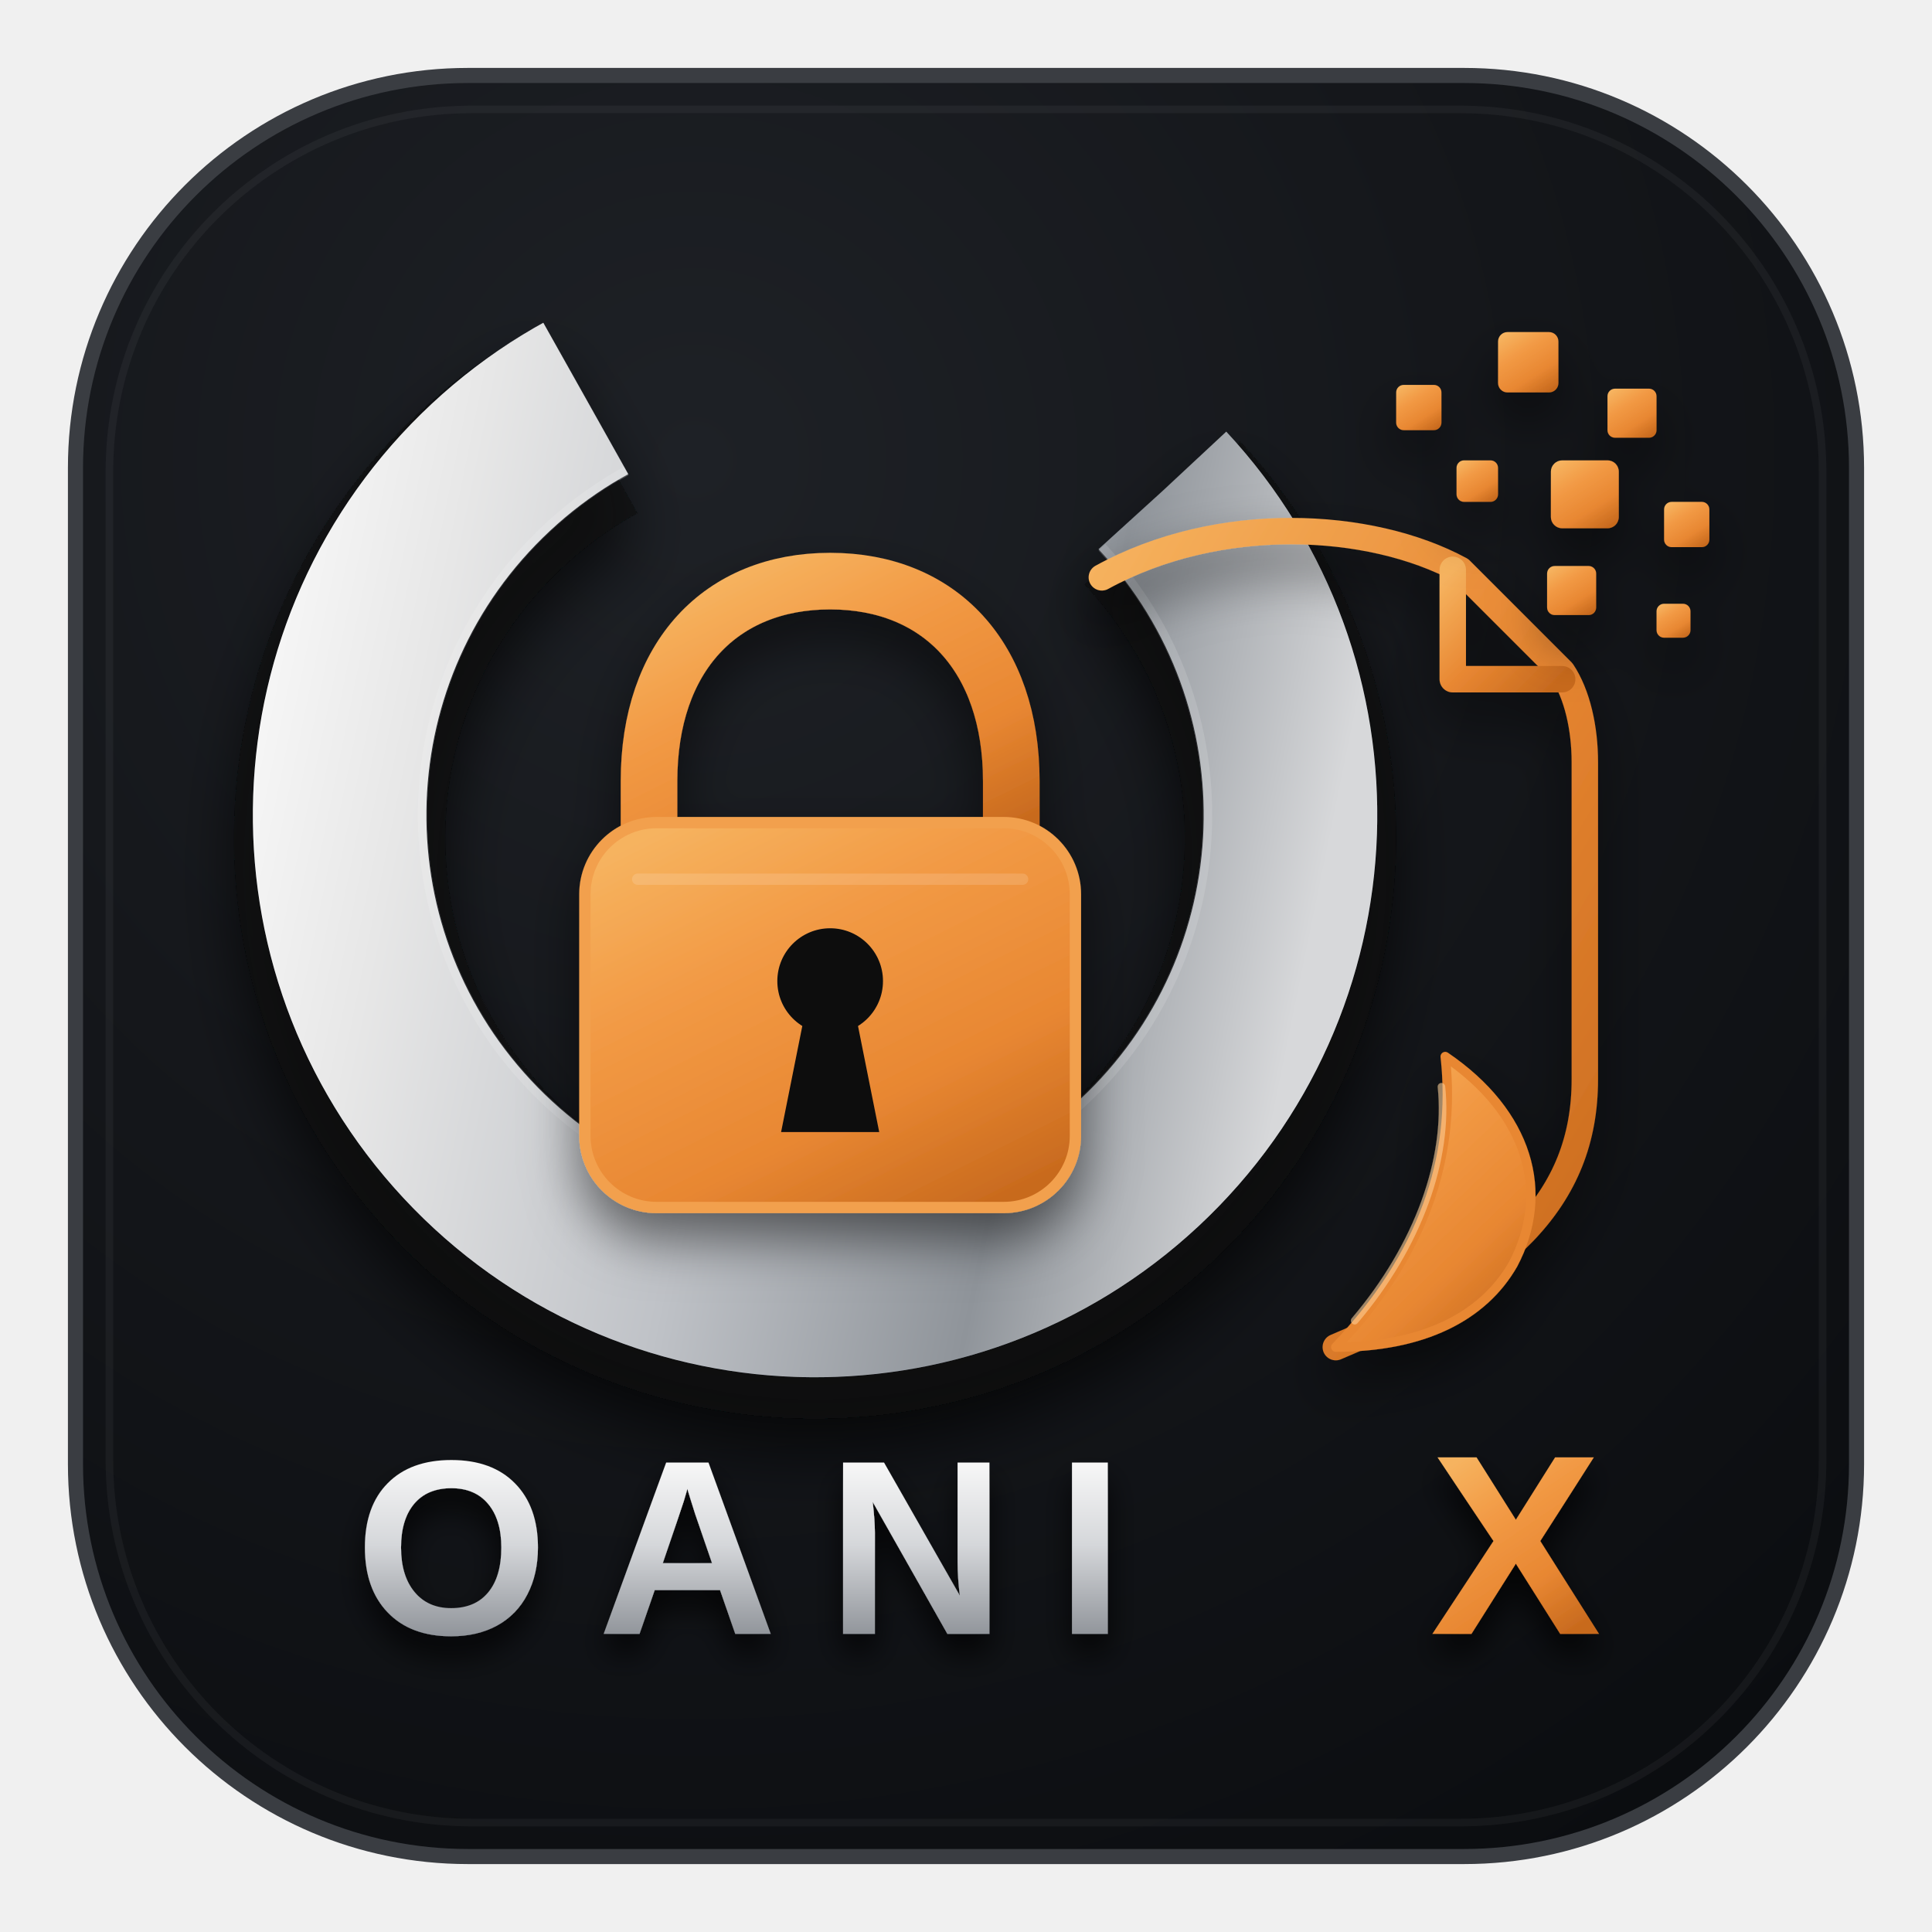
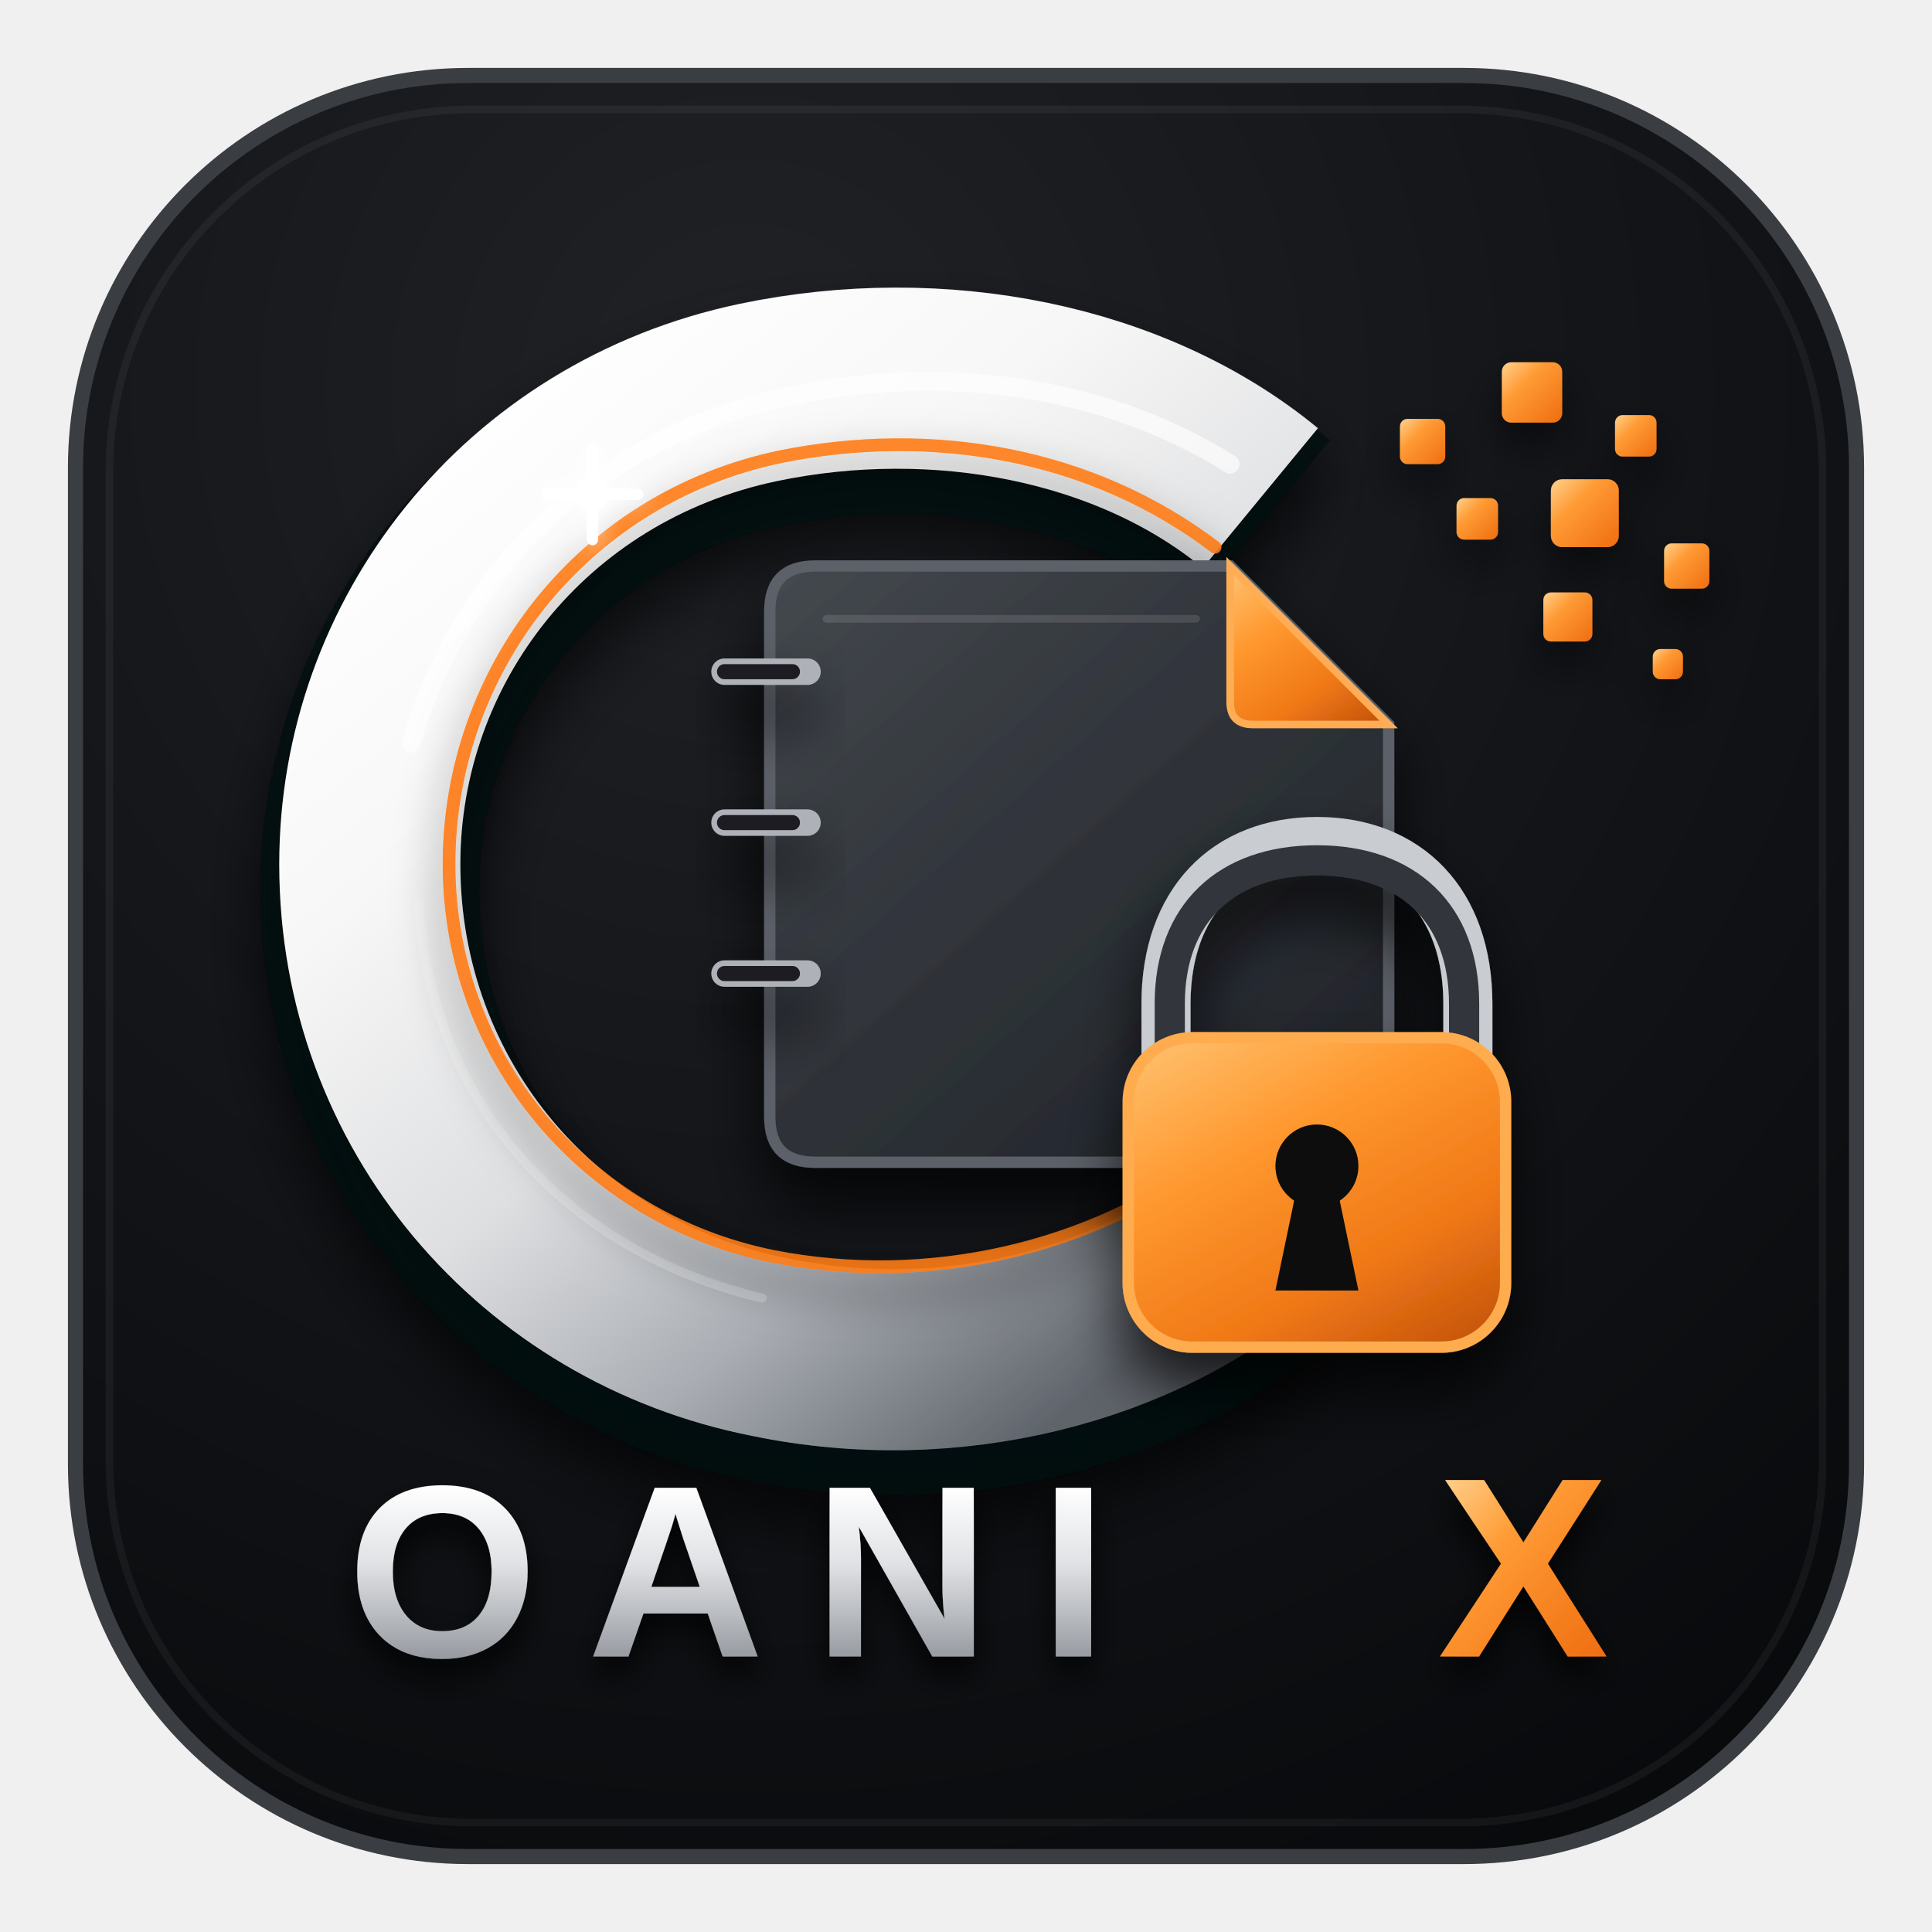
<svg xmlns="http://www.w3.org/2000/svg" viewBox="0 0 512 512" role="img" aria-labelledby="title desc">
  <defs>
-     <radialGradient id="bg" cx="35%" cy="22%" r="92%">
-       <stop offset="0" stop-color="#1e2126" />
-       <stop offset="0.46" stop-color="#15171b" />
-       <stop offset="1" stop-color="#0b0d10" />
+     <radialGradient id="bg" cx="38%" cy="18%" r="96%">
+       <stop offset="0" stop-color="#202226" />
+       <stop offset="0.45" stop-color="#14161a" />
+       <stop offset="1" stop-color="#08090b" />
    </radialGradient>
-     <linearGradient id="silver" x1="0" y1="0" x2="0.72" y2="1">
+     <linearGradient id="silver" x1="0.12" y1="0" x2="0.86" y2="1">
      <stop offset="0" stop-color="#ffffff" />
-       <stop offset="0.22" stop-color="#e7e7e7" />
-       <stop offset="0.52" stop-color="#bfc2c7" />
-       <stop offset="0.78" stop-color="#8f949a" />
-       <stop offset="1" stop-color="#d7d8da" />
+       <stop offset="0.28" stop-color="#f7f7f7" />
+       <stop offset="0.56" stop-color="#dedfe1" />
+       <stop offset="0.78" stop-color="#a9adb3" />
+       <stop offset="1" stop-color="#5f646b" />
    </linearGradient>
    <linearGradient id="silverText" x1="0" y1="0" x2="0" y2="1">
-       <stop offset="0" stop-color="#f8f8f8" />
-       <stop offset="0.48" stop-color="#d5d7da" />
-       <stop offset="1" stop-color="#90949a" />
+       <stop offset="0" stop-color="#ffffff" />
+       <stop offset="0.46" stop-color="#dfe1e4" />
+       <stop offset="1" stop-color="#969aa0" />
    </linearGradient>
-     <linearGradient id="orange" x1="0.18" y1="0" x2="0.82" y2="1">
-       <stop offset="0" stop-color="#f6b35f" />
-       <stop offset="0.32" stop-color="#f29a45" />
-       <stop offset="0.7" stop-color="#e88732" />
-       <stop offset="1" stop-color="#c86a1e" />
+     <linearGradient id="page" x1="0" y1="0" x2="0.92" y2="1">
+       <stop offset="0" stop-color="#45494f" />
+       <stop offset="0.42" stop-color="#32363c" />
+       <stop offset="1" stop-color="#202328" />
    </linearGradient>
-     <linearGradient id="orangeEdge" x1="0" y1="0" x2="1" y2="1">
-       <stop offset="0" stop-color="#f6b35f" />
-       <stop offset="0.52" stop-color="#e88732" />
-       <stop offset="1" stop-color="#c86a1e" />
+     <linearGradient id="orange" x1="0.16" y1="0" x2="0.84" y2="1">
+       <stop offset="0" stop-color="#ffbb65" />
+       <stop offset="0.32" stop-color="#ff982f" />
+       <stop offset="0.72" stop-color="#f07816" />
+       <stop offset="1" stop-color="#c9580d" />
    </linearGradient>
-     <filter id="softShadow" x="-35%" y="-35%" width="170%" height="180%">
-       <feDropShadow dx="0" dy="10" stdDeviation="8" flood-color="#000000" flood-opacity="0.72" />
+     <linearGradient id="orangeBright" x1="0" y1="0" x2="1" y2="1">
+       <stop offset="0" stop-color="#ffd18d" />
+       <stop offset="0.36" stop-color="#ff9b35" />
+       <stop offset="1" stop-color="#ef6d10" />
+     </linearGradient>
+     <filter id="softShadow" x="-35%" y="-35%" width="180%" height="190%">
+       <feDropShadow dx="0" dy="10" stdDeviation="8" flood-color="#000000" flood-opacity="0.76" />
    </filter>
-     <filter id="orangeGlow" x="-45%" y="-45%" width="190%" height="190%">
-       <feDropShadow dx="0" dy="0" stdDeviation="3.2" flood-color="#e88732" flood-opacity="0.25" />
-       <feDropShadow dx="0" dy="7" stdDeviation="7" flood-color="#000000" flood-opacity="0.52" />
+     <filter id="orangeGlow" x="-50%" y="-50%" width="200%" height="200%">
+       <feDropShadow dx="0" dy="0" stdDeviation="3.3" flood-color="#ff7f1d" flood-opacity="0.42" />
+       <feDropShadow dx="0" dy="6" stdDeviation="6" flood-color="#000000" flood-opacity="0.58" />
+     </filter>
+     <filter id="whiteGlow" x="-80%" y="-80%" width="260%" height="260%">
+       <feGaussianBlur stdDeviation="3.2" result="blur" />
+       <feMerge>
+         <feMergeNode in="blur" />
+         <feMergeNode in="SourceGraphic" />
+       </feMerge>
    </filter>
    <filter id="wordShadow" x="-20%" y="-40%" width="140%" height="190%">
-       <feDropShadow dx="0" dy="5" stdDeviation="4" flood-color="#000000" flood-opacity="0.76" />
+       <feDropShadow dx="0" dy="5" stdDeviation="4" flood-color="#000000" flood-opacity="0.8" />
    </filter>
  </defs>
  <rect x="20" y="20" width="472" height="472" rx="104" fill="url(#bg)" stroke="#3a3d42" stroke-width="4" />
-   <rect x="29" y="29" width="454" height="454" rx="96" fill="none" stroke="#ffffff" stroke-opacity="0.045" stroke-width="2" />
+   <rect x="29" y="29" width="454" height="454" rx="96" fill="none" stroke="#ffffff" stroke-opacity="0.05" stroke-width="2" />
  <g filter="url(#softShadow)">
-     <circle cx="216" cy="222" r="126" fill="none" stroke="#07090b" stroke-width="56" stroke-linecap="butt" stroke-dasharray="625 167" transform="rotate(-43 216 222)" opacity="0.68" />
-     <circle cx="216" cy="216" r="126" fill="none" stroke="url(#silver)" stroke-width="46" stroke-linecap="butt" stroke-dasharray="625 167" transform="rotate(-43 216 216)" />
-     <circle cx="216" cy="216" r="104" fill="none" stroke="#ffffff" stroke-opacity="0.13" stroke-width="2.5" stroke-dasharray="516 138" transform="rotate(-43 216 216)" />
+     <path d="M334 132          C300 104 249 94 201 104          C139 117 98 170 98 229          C98 293 143 345 204 357          C252 367 302 354 334 326" fill="none" stroke="#060708" stroke-width="58" stroke-linecap="butt" stroke-linejoin="round" opacity="0.72" transform="translate(0 7)" />
+     <path d="M334 132          C300 104 249 94 201 104          C139 117 98 170 98 229          C98 293 143 345 204 357          C252 367 302 354 334 326" fill="none" stroke="url(#silver)" stroke-width="48" stroke-linecap="butt" stroke-linejoin="round" />
+     <path d="M326 123          C291 101 246 96 205 106          C155 118 121 154 109 197" fill="none" stroke="#ffffff" stroke-width="5" stroke-linecap="round" stroke-opacity="0.64" />
+     <path d="M111 239 C114 293 151 332 202 344" fill="none" stroke="#ffffff" stroke-width="2.4" stroke-linecap="round" stroke-opacity="0.24" />
  </g>
-   <g filter="url(#orangeGlow)">
-     <path d="M292 153          C323 136 363 138 387 151          L414 178          C418 184 420 193 420 202          V286          C420 318 399 338 354 357" fill="none" stroke="url(#orangeEdge)" stroke-width="7" stroke-linecap="round" stroke-linejoin="round" />
-     <path d="M385 151 V180 H414" fill="none" stroke="url(#orangeEdge)" stroke-width="7" stroke-linecap="round" stroke-linejoin="round" />
-     <path d="M354 357          C377 333 386 307 383 280          C405 295 411 316 401 335          C393 349 377 357 354 357Z" fill="url(#orange)" stroke="#e88732" stroke-width="2.5" stroke-linejoin="round" />
-     <path d="M359 350 C376 330 384 307 382 288" fill="none" stroke="#ffd29c" stroke-opacity="0.56" stroke-width="2" stroke-linecap="round" />
+   <path d="M322 145        C289 120 247 113 207 121        C154 132 119 178 119 229        C119 280 155 323 205 333        C246 341 289 331 321 307" fill="none" stroke="#ff7d17" stroke-width="3.4" stroke-linecap="round" stroke-opacity="0.9" filter="url(#orangeGlow)" />
+   <g filter="url(#whiteGlow)">
+     <path d="M157 119 L157 143" stroke="#ffffff" stroke-width="3" stroke-linecap="round" />
+     <path d="M145 131 L169 131" stroke="#ffffff" stroke-width="3" stroke-linecap="round" />
+     <circle cx="157" cy="131" r="4.3" fill="#ffffff" />
  </g>
-   <g filter="url(#orangeGlow)">
-     <path d="M172 228 V207          C172 174 191 154 220 154          C249 154 268 174 268 207          V228" fill="none" stroke="url(#orange)" stroke-width="15" stroke-linecap="round" />
-     <rect x="155" y="218" width="130" height="102" rx="19" fill="url(#orange)" stroke="#f2a04d" stroke-width="3" />
-     <path d="M169 233 H271" stroke="#ffffff" stroke-opacity="0.14" stroke-width="3" stroke-linecap="round" />
-     <circle cx="220" cy="260" r="14" fill="#0b0d10" />
-     <path d="M213 270 H227 L233 300 H207Z" fill="#0b0d10" />
+   <g filter="url(#softShadow)">
+     <path d="M204 162          Q204 150 216 150          H326          L368 192          V294          Q368 308 354 308          H216          Q204 308 204 296Z" fill="url(#page)" stroke="#5b6067" stroke-width="3" />
+     <path d="M326 150 V186 Q326 192 332 192 H368Z" fill="url(#orange)" stroke="#ffad54" stroke-width="2" />
+     <path d="M219 164 H317" stroke="#ffffff" stroke-opacity="0.12" stroke-width="2" stroke-linecap="round" />
  </g>
-   <g fill="none" stroke="url(#orangeEdge)" stroke-width="8" stroke-linecap="round" filter="url(#softShadow)" opacity="0.94">
-     <path d="M304 199 H373" />
-     <path d="M304 231 H373" />
-     <path d="M304 263 H373" />
-     <path d="M304 295 H350" />
+   <g filter="url(#softShadow)">
+     <path d="M192 178 H214" stroke="#aeb2b8" stroke-width="7" stroke-linecap="round" />
+     <path d="M192 218 H214" stroke="#aeb2b8" stroke-width="7" stroke-linecap="round" />
+     <path d="M192 258 H214" stroke="#aeb2b8" stroke-width="7" stroke-linecap="round" />
+     <path d="M192 178 H210" stroke="#1a1c20" stroke-width="4" stroke-linecap="round" />
+     <path d="M192 218 H210" stroke="#1a1c20" stroke-width="4" stroke-linecap="round" />
+     <path d="M192 258 H210" stroke="#1a1c20" stroke-width="4" stroke-linecap="round" />
  </g>
-   <g fill="url(#orange)" filter="url(#orangeGlow)">
-     <rect x="370" y="102" width="12" height="12" rx="2" />
-     <rect x="397" y="88" width="16" height="16" rx="2.5" />
-     <rect x="426" y="103" width="13" height="13" rx="2" />
-     <rect x="386" y="122" width="11" height="11" rx="2" />
-     <rect x="411" y="122" width="18" height="18" rx="3" />
-     <rect x="441" y="133" width="12" height="12" rx="2" />
-     <rect x="410" y="150" width="13" height="13" rx="2" />
-     <rect x="439" y="160" width="9" height="9" rx="2" />
+   <g fill="none" stroke="url(#orangeBright)" stroke-width="7" stroke-linecap="round" filter="url(#orangeGlow)">
+     <path d="M238 194 H334" />
+     <path d="M238 226 H334" />
+     <path d="M238 258 H321" />
+     <path d="M238 286 H290" />
+   </g>
+   <g filter="url(#softShadow)">
+     <path d="M309 283 V266          C309 239 325 223 349 223          C373 223 389 239 389 266          V283" fill="none" stroke="#c9ccd1" stroke-width="13" stroke-linecap="round" />
+     <path d="M310 282 V266 C310 242 325 228 349 228 C373 228 388 242 388 266 V282" fill="none" stroke="#33363b" stroke-width="8" stroke-linecap="round" />
+     <rect x="299" y="275" width="100" height="82" rx="17" fill="url(#orange)" stroke="#ffac50" stroke-width="3" />
+     <circle cx="349" cy="309" r="11" fill="#0b0d10" />
+     <path d="M343 318 H355 L360 342 H338Z" fill="#0b0d10" />
+   </g>
+   <g fill="url(#orangeBright)" filter="url(#orangeGlow)">
+     <rect x="371" y="111" width="12" height="12" rx="2" />
+     <rect x="398" y="96" width="16" height="16" rx="2.5" />
+     <rect x="428" y="110" width="11" height="11" rx="2" />
+     <rect x="386" y="132" width="11" height="11" rx="2" />
+     <rect x="411" y="127" width="18" height="18" rx="3" />
+     <rect x="441" y="144" width="12" height="12" rx="2" />
+     <rect x="409" y="157" width="13" height="13" rx="2" />
+     <rect x="438" y="172" width="8" height="8" rx="2" />
  </g>
  <g filter="url(#wordShadow)" font-family="Arial, Helvetica, sans-serif" font-weight="600">
-     <text x="94" y="433" fill="url(#silverText)" font-size="66" letter-spacing="13" textLength="270" lengthAdjust="spacingAndGlyphs">OANI</text>
-     <text x="379" y="433" fill="url(#orange)" font-size="68" font-weight="650" textLength="48" lengthAdjust="spacingAndGlyphs">X</text>
+     <text x="92" y="439" fill="url(#silverText)" font-size="65" letter-spacing="13" textLength="272" lengthAdjust="spacingAndGlyphs">OANI</text>
+     <text x="381" y="439" fill="url(#orangeBright)" font-size="68" font-weight="650" textLength="48" lengthAdjust="spacingAndGlyphs">X</text>
  </g>
</svg>
